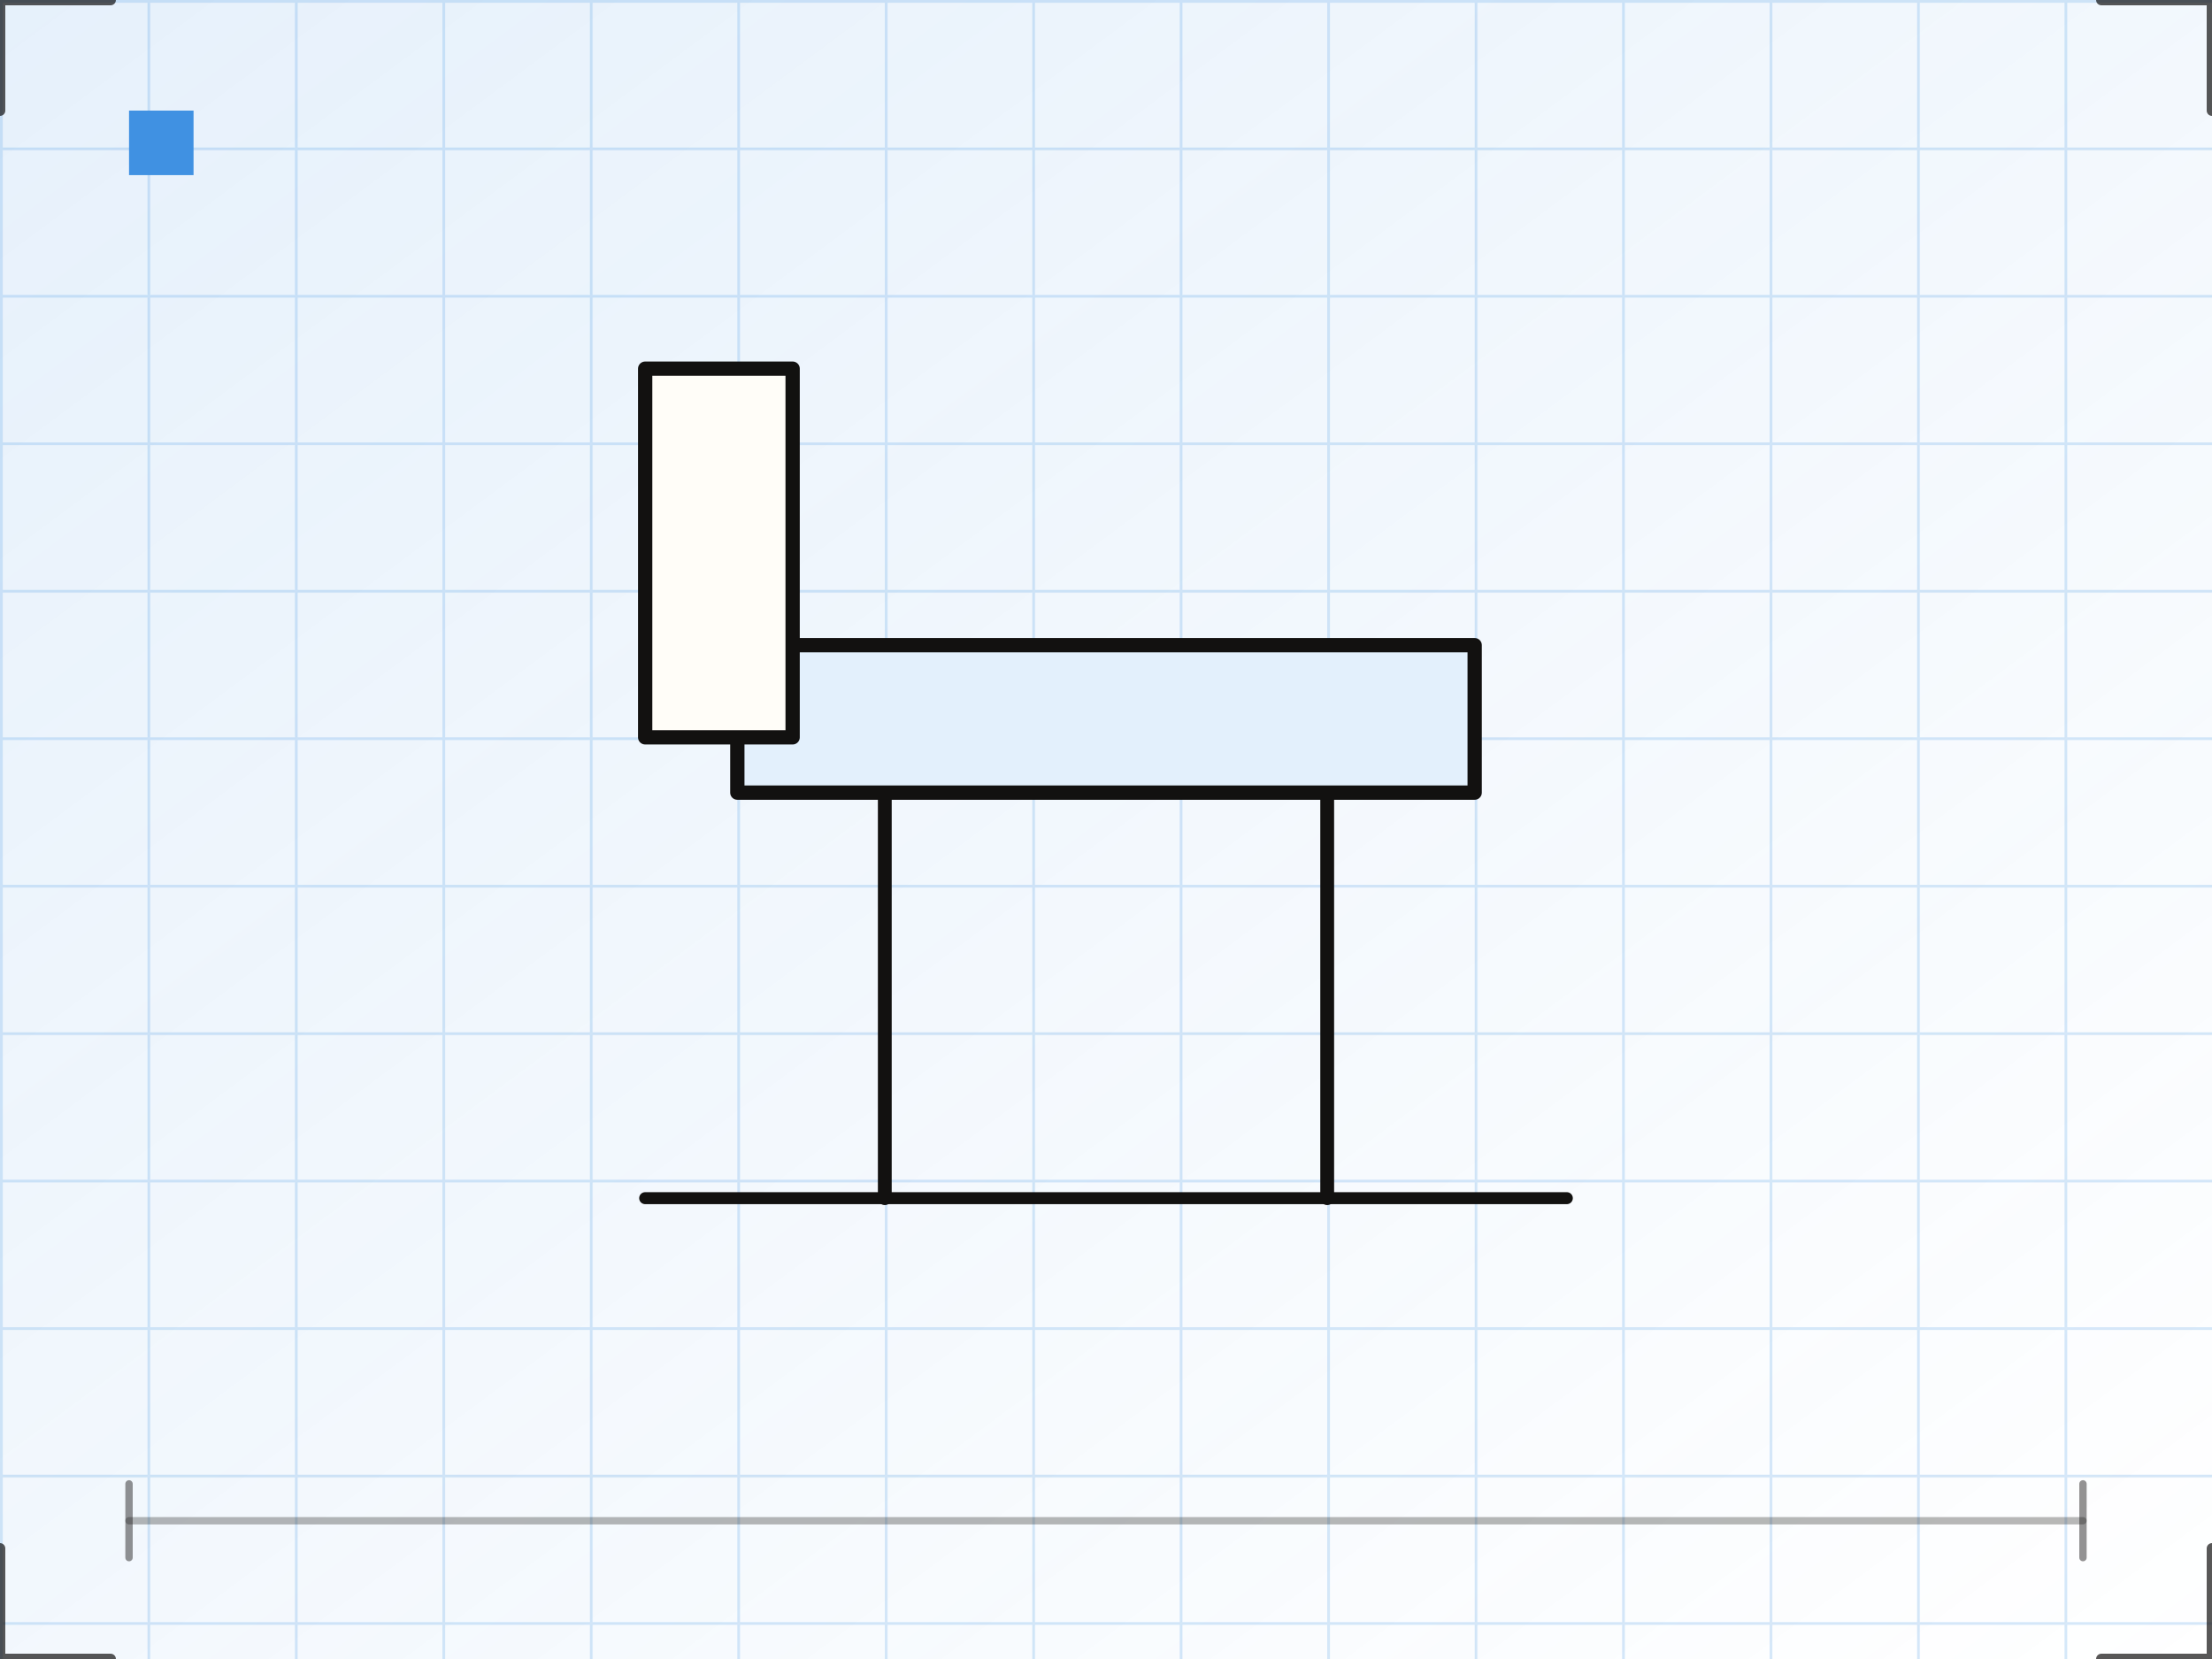
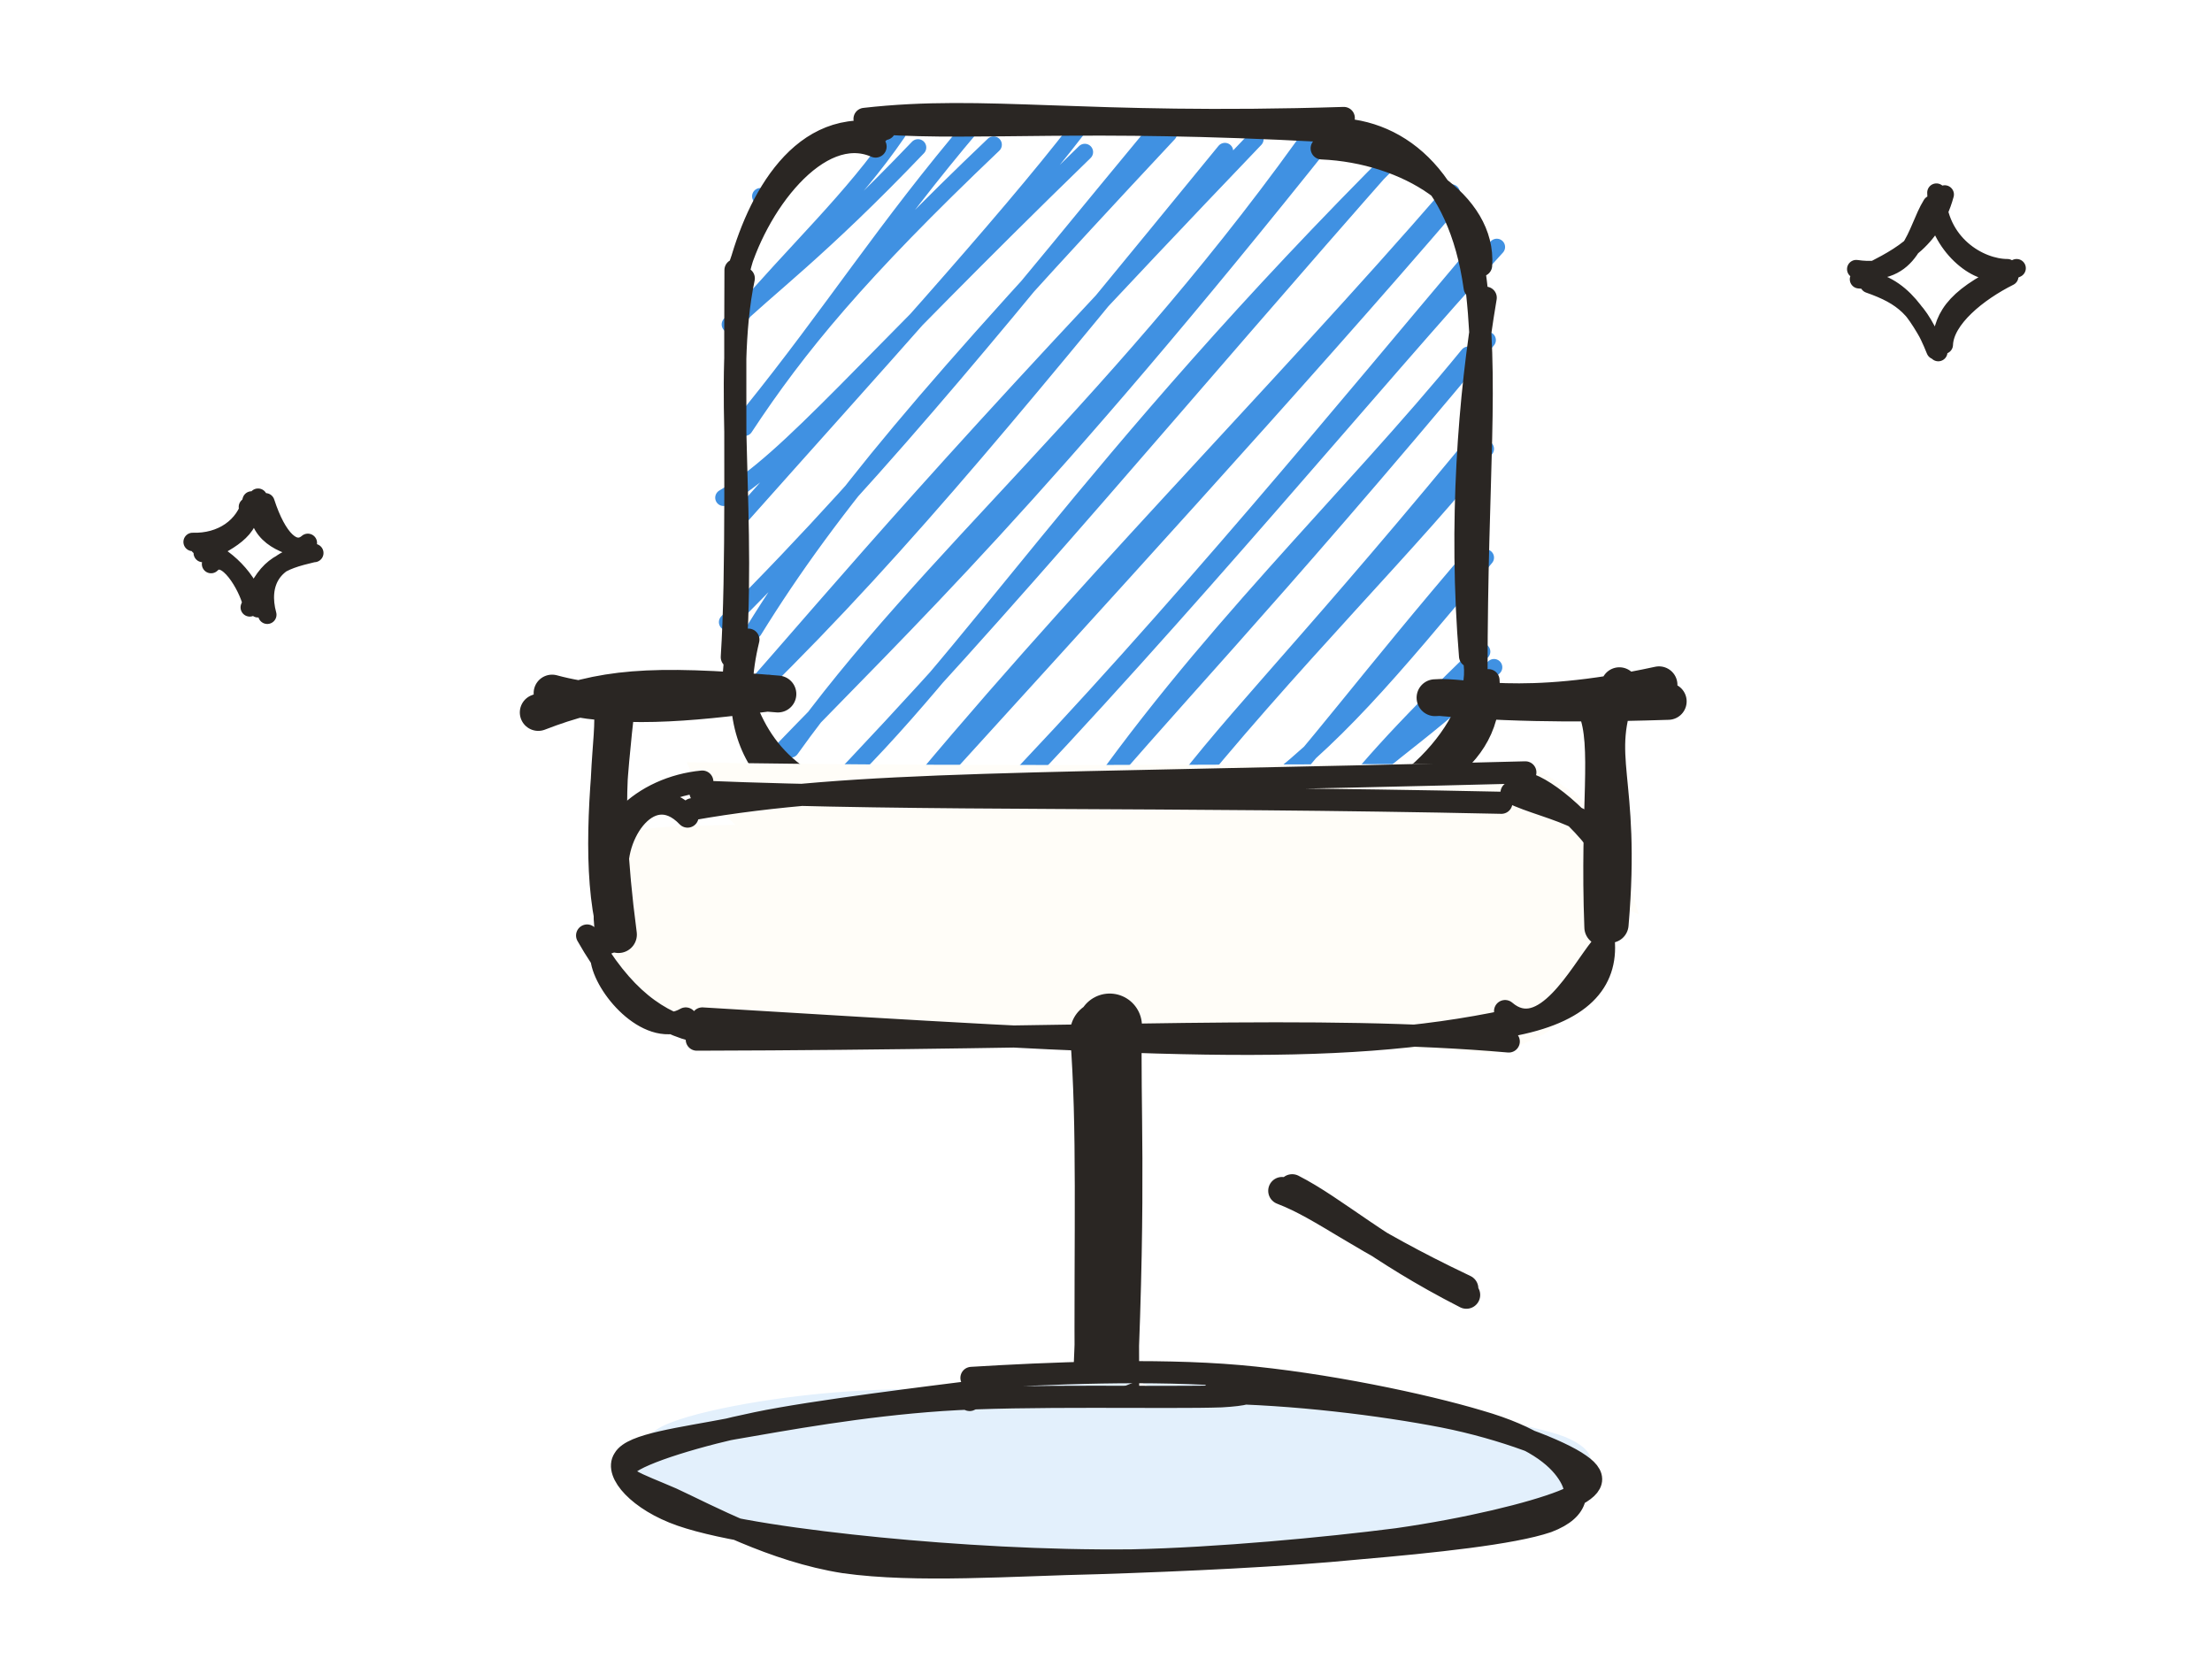
<svg xmlns="http://www.w3.org/2000/svg" viewBox="0 0 240 180" fill="none" stroke-linecap="round" stroke-linejoin="round">
-   <defs>
-     <pattern id="grd" width="16" height="16" patternUnits="userSpaceOnUse">
-       <path d="M16 0H0V16" stroke="#4091e2" stroke-opacity="0.2" stroke-width="0.6" />
-     </pattern>
-     <linearGradient id="wash" x1="0" y1="0" x2="1" y2="1">
-       <stop offset="0" stop-color="#4091e2" stop-opacity="0.13" />
-       <stop offset="1" stop-color="#4091e2" stop-opacity="0" />
-     </linearGradient>
-     <linearGradient id="bar" x1="0" y1="0" x2="0" y2="1">
-       <stop offset="0" stop-color="#6eb4f5" />
-       <stop offset="1" stop-color="#2f6bb9" />
-     </linearGradient>
-     <radialGradient id="core" cx="50%" cy="45%" r="55%">
-       <stop offset="0" stop-color="#4091e2" stop-opacity=".34" />
-       <stop offset="1" stop-color="#4091e2" stop-opacity="0" />
-     </radialGradient>
-   </defs>
-   <rect width="240.0" height="180.0" fill="url(#grd)" />
-   <rect width="240.0" height="180.0" fill="url(#wash)" />
-   <path d="M0 12V0H12M228.0 0H240.0V12M240.0 168.0V180.0H228.0M12 180.0H0V168.0" stroke="#121110" stroke-opacity=".7" stroke-width="1.15" />
-   <rect x="14" y="12" width="7" height="7" fill="#4091e2" />
-   <path d="M14 165.0H226.0" stroke="#121110" stroke-opacity=".3" stroke-width=".8" />
-   <path d="M14 161.0v8M226.0 161.0v8" stroke="#121110" stroke-opacity=".45" stroke-width=".8" />
-   <rect x="80" y="70" width="80" height="16" fill="#e3f0fc" stroke="#121110" stroke-width="1.55" />
-   <path d="M96 86V130M144 86V130" fill="none" stroke="#121110" stroke-width="1.5" />
-   <rect x="70" y="40" width="16" height="40" fill="#fffdf8" stroke="#121110" stroke-width="1.55" />
-   <path d="M70 130H170" fill="none" stroke="#121110" stroke-width="1.3" />
+   <path d="M82.5 21.3 C82.5 21.3, 82.5 21.3, 82.5 21.3 M82.5 21.3 C82.5 21.3, 82.5 21.3, 82.5 21.3 M79.2 35.2 C83.3 31.2, 88.9 27.2, 99.6 16 M79.5 35.2 C86.6 26.9, 92.4 21.7, 97.4 14.4 M81.5 44.8 C90.3 33.9, 96 24.8, 105.7 13.4 M80.8 46.4 C86.6 37.6, 93.2 29.6, 107.8 15.7 M78.5 54 C85.7 49.8, 93.5 40, 117.7 16.5 M80.6 55.8 C94.2 40.5, 109 24.3, 117 13.9 M81.8 68.4 C90.2 54.8, 100.8 42.3, 126.8 14.5 M78.9 67.5 C96.5 50, 111.3 31.2, 125.5 14.1 M82.3 74.6 C98.3 58.9, 112 41.9, 132.9 16.4 M80.3 76.4 C92 63.1, 102.7 50.1, 136.2 15.1 M85.8 81.3 C100.5 60.7, 122.1 43.4, 143.4 13 M84.5 81.8 C98.2 67.6, 113 53.7, 144.3 14.4 M89.8 86.2 C104.8 72.2, 117.9 50.3, 152.1 16.2 M89.1 86.9 C109.3 65.9, 128.2 42.9, 151.8 16.2 M96.4 89.3 C116.5 64.7, 138 43.4, 157.5 20.9 M98 88.4 C118.9 65.4, 140.8 41.5, 157.7 21.8 M107.2 88.6 C128.6 66.3, 149.4 41, 162.4 26.8 M107.9 87.2 C127.3 67.1, 147.1 42.9, 159.7 28 M116.9 89 C130.3 69.3, 146.4 54.3, 159.3 38.5 M116.1 89.2 C126.3 76.9, 136.9 66.3, 161.4 36.9 M126.2 88.2 C132.4 79.4, 140.2 72, 158.8 49.5 M127.4 87.5 C139.3 72.5, 154.6 57.4, 161.2 48.7 M135.8 86.8 C144.8 80.2, 150.5 73.3, 161.2 60.5 M136.5 88 C142.3 82, 148.2 73.8, 160.4 59.6 M145 88 C148.4 82.8, 153.1 81, 162.1 72.4 M143.9 89.1 C147.7 84.1, 151.4 79.8, 160.8 70.7" stroke="#4091e2" stroke-width="1.8" />
+   <path d="M93.8 12.9 C107 11.4, 117.3 13.7, 145.8 12.8 M95.6 13.4 C106.6 14.1, 117.4 12.8, 143.5 14.2 M144 14 C151.4 13.7, 158.3 19, 160 31.2 M143.4 16.1 C152.7 16.5, 161.2 22, 160.7 28.8 M161.2 32.3 C159.4 42.9, 158.3 56.8, 159.5 71.2 M160 29.6 C161.6 41.4, 160.2 51.2, 160.2 73 M160 72 C160.8 78.8, 151.9 88.5, 142 89.3 M161.5 73.8 C162.3 83.3, 153 86.1, 145.2 89.8 M141.8 88.7 C130.8 87.9, 112.8 89.2, 96.3 89 M142.9 86.9 C125.2 88.6, 105.5 88.3, 94.9 87 M96 88 C85.4 85.7, 81.9 80.9, 80 73.9 M97.1 90.1 C86.7 88.8, 77.8 83.4, 81.2 69.4 M79.6 73.4 C81.1 56.5, 78.4 41.1, 80.7 30.2 M79.4 71.3 C80 61.8, 79.7 48.5, 79.8 29.3 M80 30 C81.8 22.6, 86.4 13, 95.3 14.4 M79.9 30.1 C81.9 22.3, 88.8 13.2, 95 15.9 M96 14 C96 14, 96 14, 96 14 M96 14 C96 14, 96 14, 96 14" stroke="#2a2623" stroke-width="2.4" />
+   <path d="M74.5 82.7 C107.2 83.3, 147.8 82.8, 166 82.9 C173 87.5, 174.7 87.8, 177.8 99.2 C173.9 97.4, 173.3 99.2, 173.6 101.8 C171.5 105.3, 173.4 111.8, 161.6 114.3 C140.4 112.3, 118.7 116.7, 76.2 109.6 C68.5 111.4, 65.8 107.3, 64 104.2 C66.2 99.7, 65.7 99.5, 66.9 94.9 C65.4 89.6, 68.8 89.7, 79.8 89.5 C76 86, 76 86, 76 86" stroke="none" fill="#fffdf8" />
+   <path d="M75.1 87.8 C92.6 84.7, 112 85.2, 165.5 83.8 M76.2 85.9 C100.5 86.9, 125.9 86.3, 162.9 87.1 M164 86 C168 88, 176.1 88.7, 174.6 94.9 M165.6 85 C167.7 85.5, 172.8 89.5, 175.6 94.9 M174.2 96.3 C174.6 98.6, 174.4 101.2, 174.1 101.7 M173.9 95.9 C173.8 97.2, 174.1 99, 174 101.8 M174 102 C174.4 106.5, 171.6 109.9, 163.7 111.3 M173.7 102.8 C171.5 105.5, 167.5 113.3, 163.3 109.7 M163.8 110.7 C144.6 114.8, 124.2 113.4, 76.2 110.5 M163.7 113 C143.1 111.2, 119.7 112.7, 75.6 112.8 M76 112 C71.4 111, 67.5 108.2, 63.7 101.5 M74.4 110.5 C70.6 112.7, 65.9 107.4, 65.3 104.3 M65.9 101.7 C65.5 100, 65.4 98.2, 66.4 95.3 M66 102.3 C66.4 99.9, 66.3 98.4, 66.3 95.9 M66 96 C64.3 90.3, 69.8 85.4, 76.2 84.8 M67.2 95.6 C66 91.4, 70.3 84.1, 74.6 88.6 M76 86 C76 86, 76 86, 76 86 M76 86 C76 86, 76 86, 76 86" stroke="#2a2623" stroke-width="2.4" />
+   <path d="M66.4 76.1 C66.9 81.2, 64.9 84.7, 67.1 101.4 M66.9 76.4 C66 84.3, 65.2 93.2, 66.5 99.7 M175.7 74.4 C172.5 82.5, 176.1 84.1, 174.7 100.3 M173.2 76.9 C174.8 80.9, 173.4 87.5, 173.9 100.6 M58.4 77.3 C65.4 74.6, 70.3 74.1, 84.4 75.3 M59.9 75.2 C66.9 77.1, 74.8 76.3, 83.3 75.2 M155.7 75.7 C158.9 75.4, 164.8 77.6, 180 74.3 M156.5 75.7 C165.6 76.5, 174.7 76.3, 181 76.1" stroke="#2a2623" stroke-width="4" />
+   <path d="M120.4 111.3 C120.2 120, 120.9 127.9, 119.9 150.6 M119.6 112.1 C120.4 122.5, 120 133.2, 120.1 150.3" stroke="#2a2623" stroke-width="7" />
+   <path d="M125.1 150.1 C134.2 150.1, 145.4 151.3, 152.9 152.5 C160.5 153.7, 167.5 155.7, 170.4 157.5 C173.3 159.2, 172.8 161.8, 170.3 163.2 C167.7 164.6, 161.8 164.8, 154.9 166 C148.1 167.2, 138.3 169.8, 129.2 170.3 C120.2 170.9, 109.5 170.1, 100.8 169.3 C92 168.5, 82.3 167, 76.8 165.6 C71.4 164.2, 68.1 162.6, 68.1 160.9 C68 159.3, 71.7 157.3, 76.4 155.6 C81.1 154, 87.1 152, 96.1 151 C105 150, 123.7 149.7, 130.1 149.7 C136.5 149.6, 134.2 150.4, 134.2 150.6 M121.5 150.6 C130.1 150.6, 141.2 151.4, 149.2 152.3 C157.3 153.2, 166.2 154.5, 169.8 155.9 C173.4 157.4, 173.3 159.2, 171 161.1 C168.7 162.9, 162.8 165.7, 156.1 167 C149.5 168.4, 140.5 168.8, 131.3 169.2 C122.2 169.7, 110.2 170.2, 101.2 169.6 C92.2 169, 82.8 167.3, 77.5 165.7 C72.2 164.2, 70.4 162.4, 69.6 160.5 C68.9 158.6, 68.6 155.9, 72.9 154.3 C77.1 152.7, 86.6 151.1, 95.2 150.8 C103.8 150.4, 119.7 152.3, 124.4 152.2 C129.1 152, 123.7 150.1, 123.5 149.8" stroke="none" fill="#e3f0fc" />
+   <path d="M131.7 151.1 C140.3 151.2, 149.9 152.4, 156.6 153.7 C163.2 155, 169.3 157.4, 171.4 158.9 C173.6 160.4, 172.8 161.6, 169.5 162.9 C166.2 164.2, 159.3 165.9, 151.6 167 C143.8 168, 132.1 169.1, 122.8 169.3 C113.4 169.4, 103.6 168.8, 95.4 168 C87.3 167.2, 78.5 166, 73.9 164.4 C69.3 162.8, 66.7 159.8, 67.7 158.3 C68.6 156.7, 73.8 156.1, 79.5 155 C85.3 154, 93.4 152.5, 102.2 151.9 C111 151.3, 127.1 151.7, 132.5 151.5 C137.9 151.2, 134.8 150.3, 134.6 150.4 M105.4 149.5 C113.6 149, 125.2 148.5, 134.4 149.3 C143.6 150.1, 154.5 152.4, 160.5 154.2 C166.4 155.9, 168.9 158, 170.1 159.8 C171.3 161.6, 171.6 163.7, 167.9 165.1 C164.1 166.4, 155.5 167.3, 147.4 168 C139.3 168.8, 128.4 169.3, 119.1 169.6 C109.9 169.8, 99.4 170.6, 91.6 169.5 C83.9 168.3, 76.8 164.4, 72.9 162.6 C69 160.9, 66.6 160.3, 68.1 158.9 C69.6 157.6, 75.8 155.7, 82.1 154.4 C88.3 153.1, 101.6 151.5, 105.5 151 C109.3 150.6, 105 151.9, 105.2 151.9" stroke="#2a2623" stroke-width="2.4" />
+   <path d="M139.1 129.2 C143.8 131, 147.3 134.3, 158.9 139.8 M140.2 128.9 C144.9 131.3, 149.3 135.5, 159.1 140.5" stroke="#2a2623" stroke-width="3" />
+   <path d="M210 22 C210.3 26.6, 214.7 30, 216.8 29.3 M210.1 20.9 C210.2 26.5, 214.8 29.1, 217.8 29.1 M218 30 C214.6 31.7, 211 34.6, 210.9 37.4 M218.8 29.1 C212.3 32, 210.9 34.1, 210.6 37.3 M210 38 C208.2 33.5, 206.5 32.1, 202.8 30.8 M210.3 38.2 C208.5 34.9, 206.5 30.6, 201.7 30.3 M202 30 C205.4 28.2, 209.5 26.6, 211 21.1 M201.4 29.2 C207.6 30.1, 207.8 25.1, 209.6 22.2 M210 22 C210 22, 210 22, 210 22 M210 22 C210 22, 210 22, 210 22 M28 54 C27.6 58.2, 30.9 59, 32.8 59.6 M28.8 54.5 C30.1 58.5, 31.9 60.2, 33.4 58.9 M34 60 C30.2 60.9, 28.9 61.5, 27.1 65.9 M34.1 60 C29.4 60.4, 28.1 63.4, 29 66.7 M28 66 C26.8 62.6, 24.6 60.5, 21.6 59.2 M27.3 65.4 C26.9 63.7, 24.6 59.5, 22.9 61.2 M22 60 C24.4 59, 27.6 57.3, 26.9 55 M20.9 58.8 C24 58.9, 26.6 57.2, 27.3 54.3 M28 54 C28 54, 28 54, 28 54 M28 54 C28 54, 28 54, 28 54" stroke="#2a2623" stroke-width="2" />
</svg>
